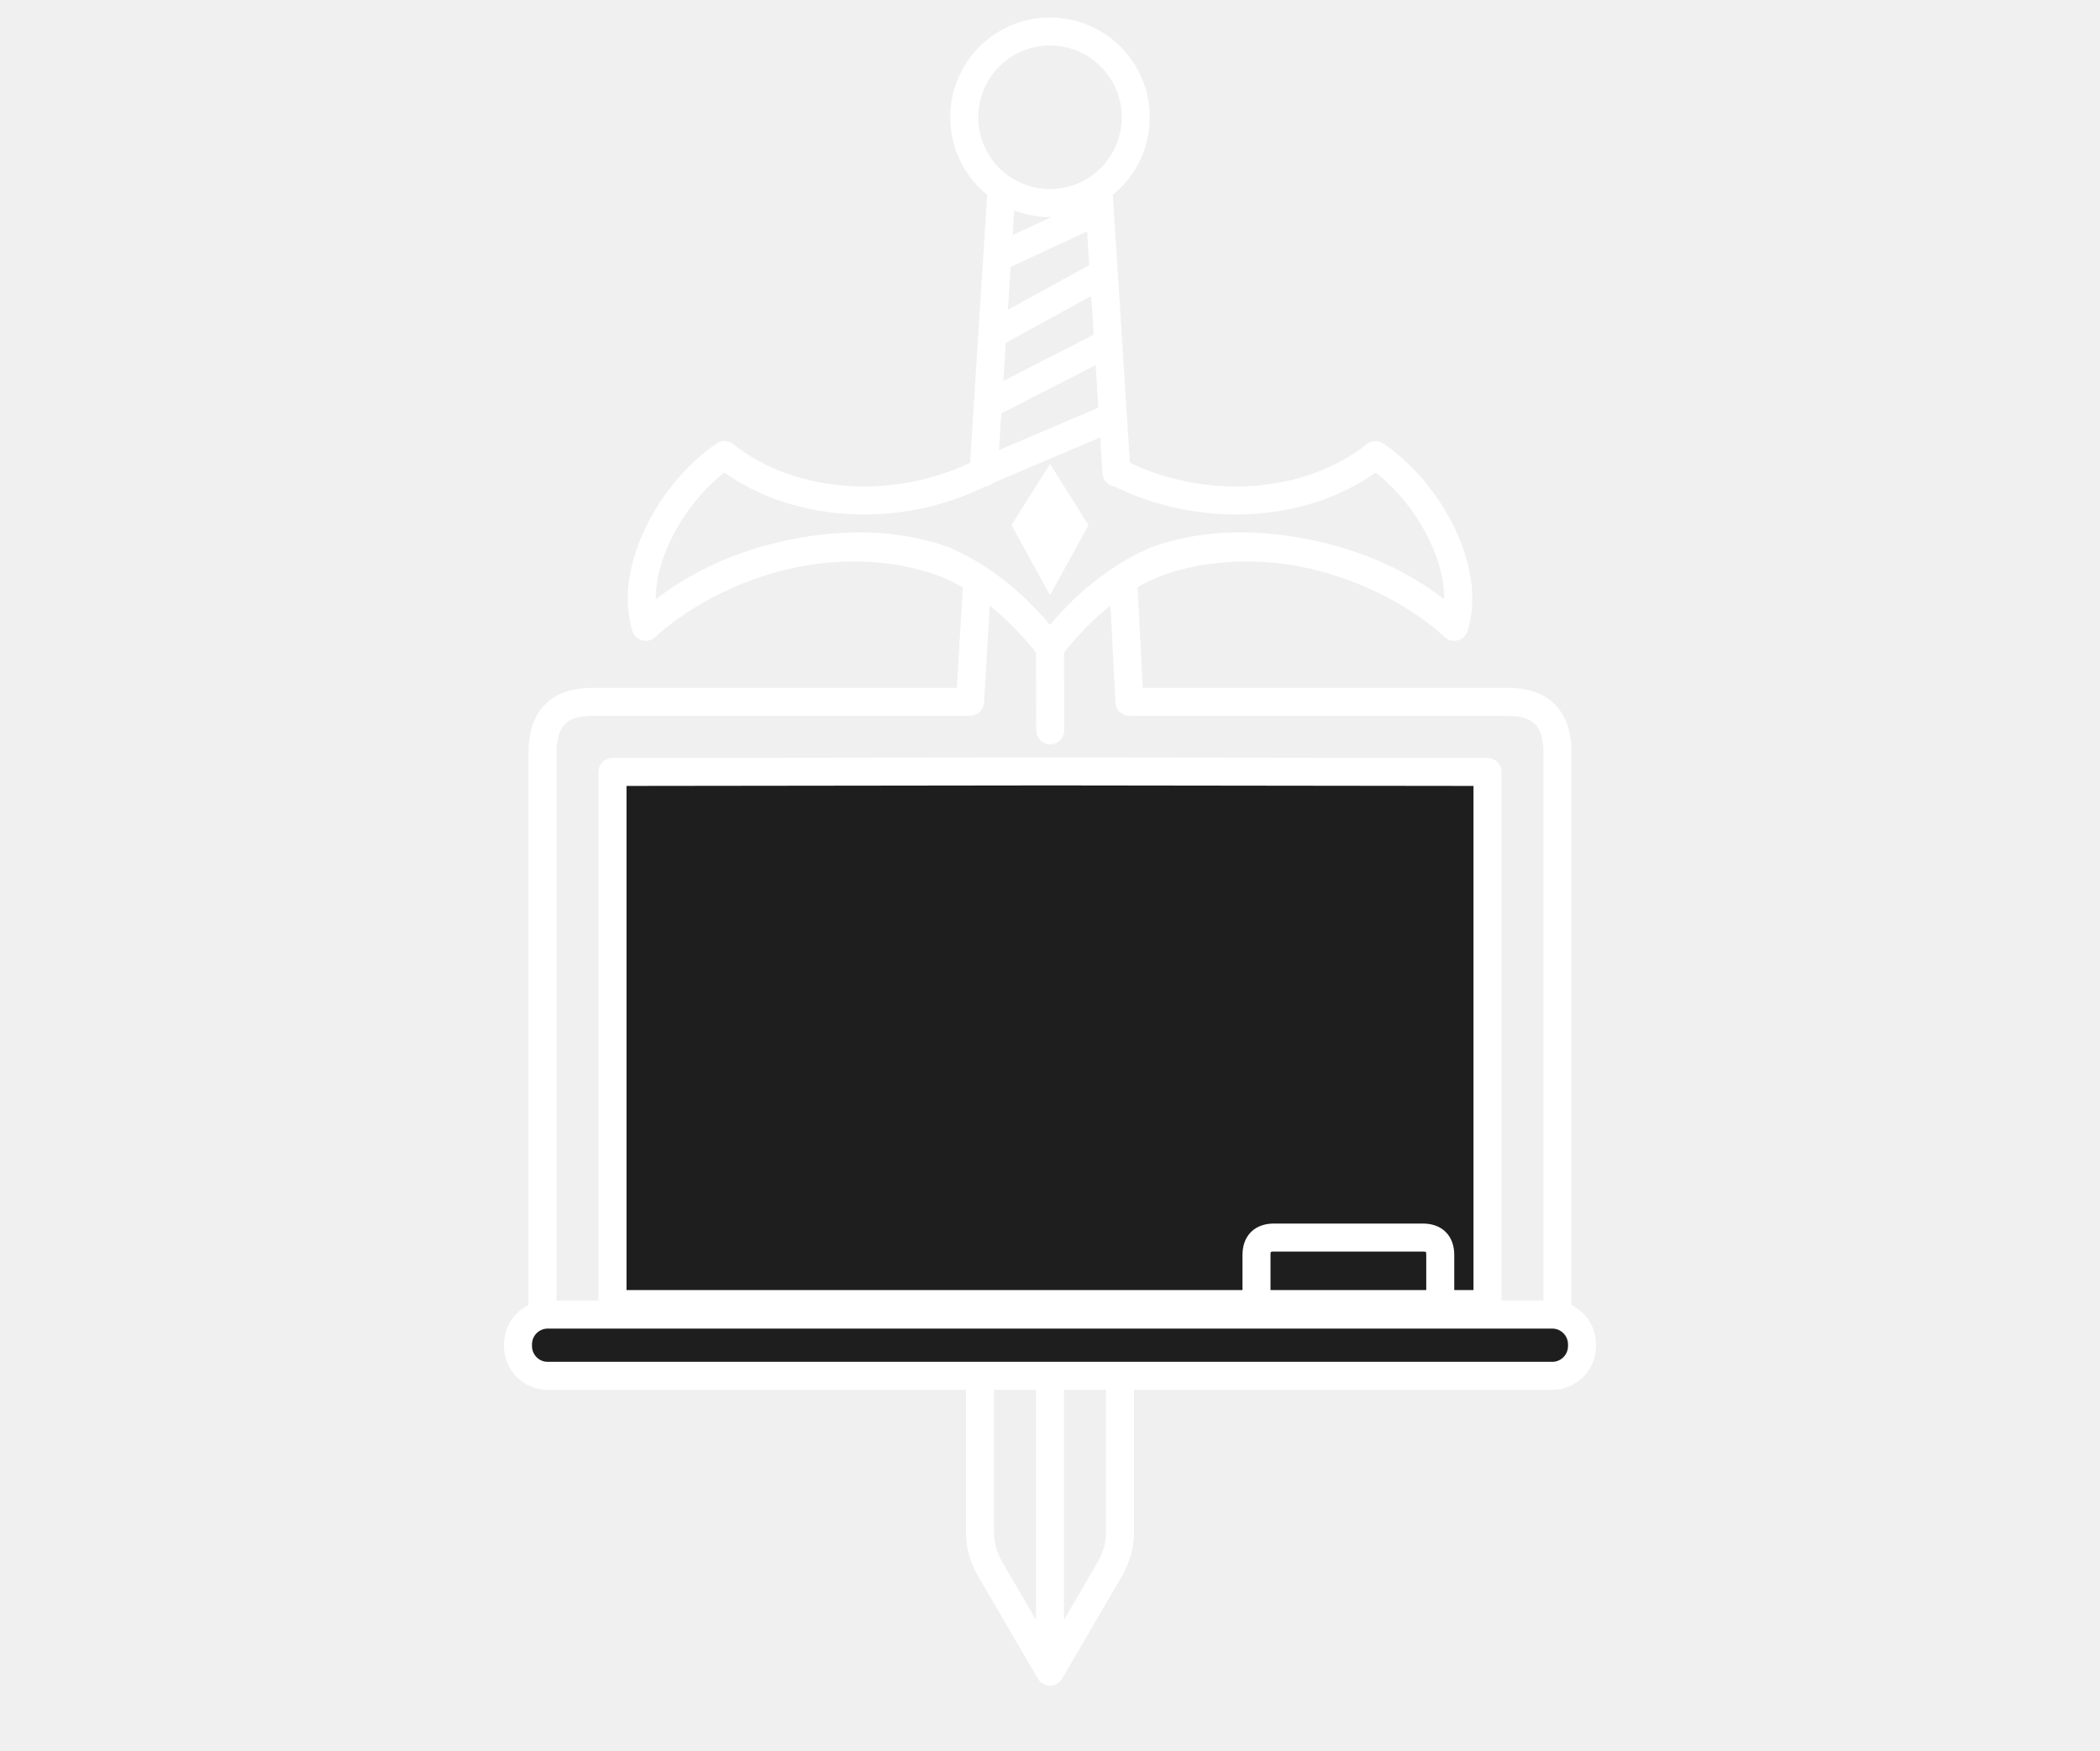
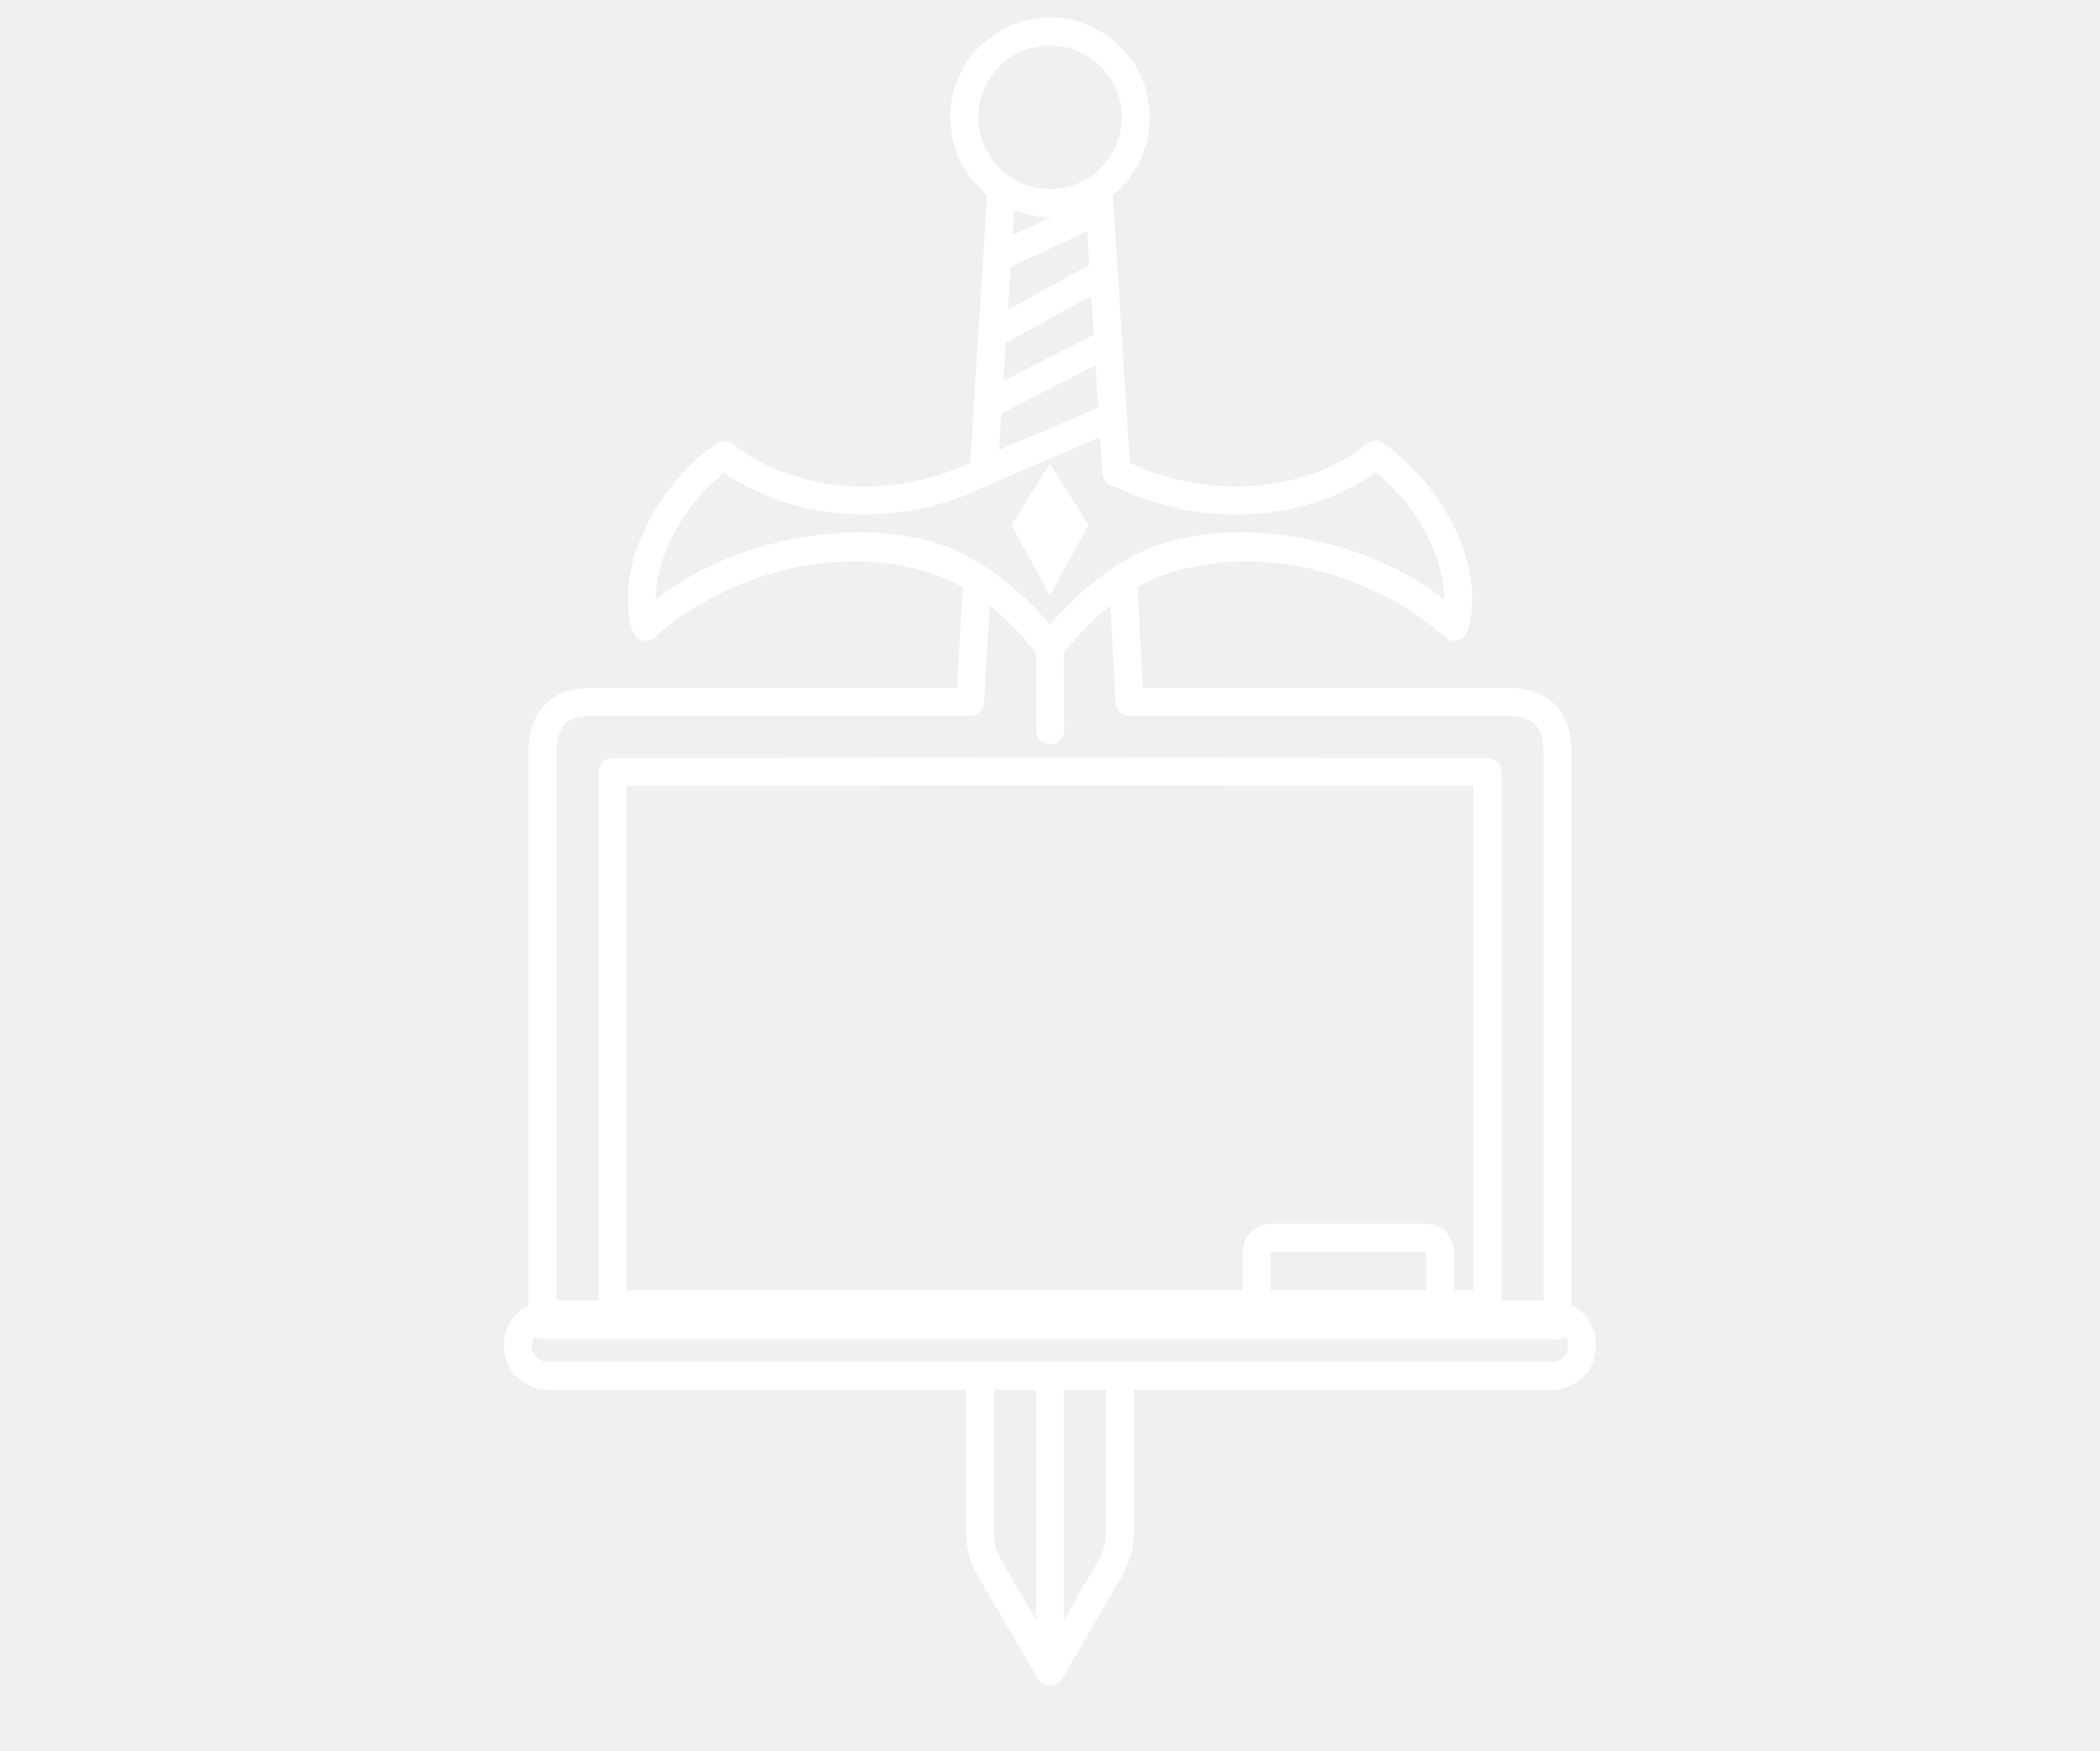
<svg xmlns="http://www.w3.org/2000/svg" viewBox="0 0 1200 1000" width="1200" height="1000" role="img" aria-labelledby="title desc" version="1.1" id="svg15">
  <defs id="defs15" />
  <g fill="none" stroke="#ffffff" stroke-width="16" stroke-linecap="round" stroke-linejoin="round" id="g15">
    <circle cx="600" cy="67" r="49" id="circle1" />
    <path d="M572 113 L562 270 M628 113 L638 270" id="path1" />
    <path d="m 570.87,146.741 55.259,-25.648 m -55.778,68.037 58.473,-32.037 m -62.866,73.255 66.866,-34.171 M 563,269.154 l 71.389,-30.413" id="path2" style="fill:#1e1e1e;fill-opacity:1;fill-rule:nonzero" />
    <path d="M561 270 C514 294 453 291 414 260 C383 281 359 326 369 358 C409 319 482 301 538 321 C565 331 586 352 600 370 C614 352 635 331 662 321 C718 301 791 319 831 358 C841 326 817 281 786 260 C747 291 686 294 639 270" id="path3" />
    <path d="M369 358 C411 320 483 300 539 320 C565 331 586 351 600 370 C614 351 635 331 661 320 C717 300 789 320 831 358" id="path4" />
    <path d="m 600,370 0.127,47.242" id="path5" />
    <path d="M600 265 L622 300 L600 340 L578 300 Z" fill="#ffffff" stroke="none" id="path6" />
    <path d="M560 794 L560 876 Q560 885 565 895 L600 955 L635 895 Q640 885 640 876 L640 794" id="path8" />
    <path d="M 600,794 V 934.222" id="path9" />
    <path d="M553 401 H338 Q310 401 310 430 V757 M647 401 H862 Q890 401 890 430 V757" id="path10" />
-     <path d="M 605.618,440.692 350,441 V 745 H 850 V 441 l -254.079,-0.308" id="path11" style="fill:#1e1e1e;fill-opacity:1" />
+     <path d="M 605.618,440.692 350,441 V 745 H 850 V 441 l -254.079,-0.308" id="path11" style="fill:#1e1e1e;fill-opacity:0" />
    <path d="M310 757 H890" id="path12" />
    <path d="M718 745 V717 Q718 707 728 707 H813 Q823 707 823 717 V745" id="path13" />
-     <rect x="296" y="751" width="608" height="35" rx="17" fill="#1e1e1e" id="rect13" />
+     <rect x="296" y="751" width="608" height="35" rx="17" fill="#1e1e1e" id="rect13" style="fill:#000000;fill-opacity:0" />
    <path d="m 554.334,400.864 3.91,-66.118 m 87.131,66.174 -3.413,-67.244" id="path2-6" />
  </g>
</svg>
